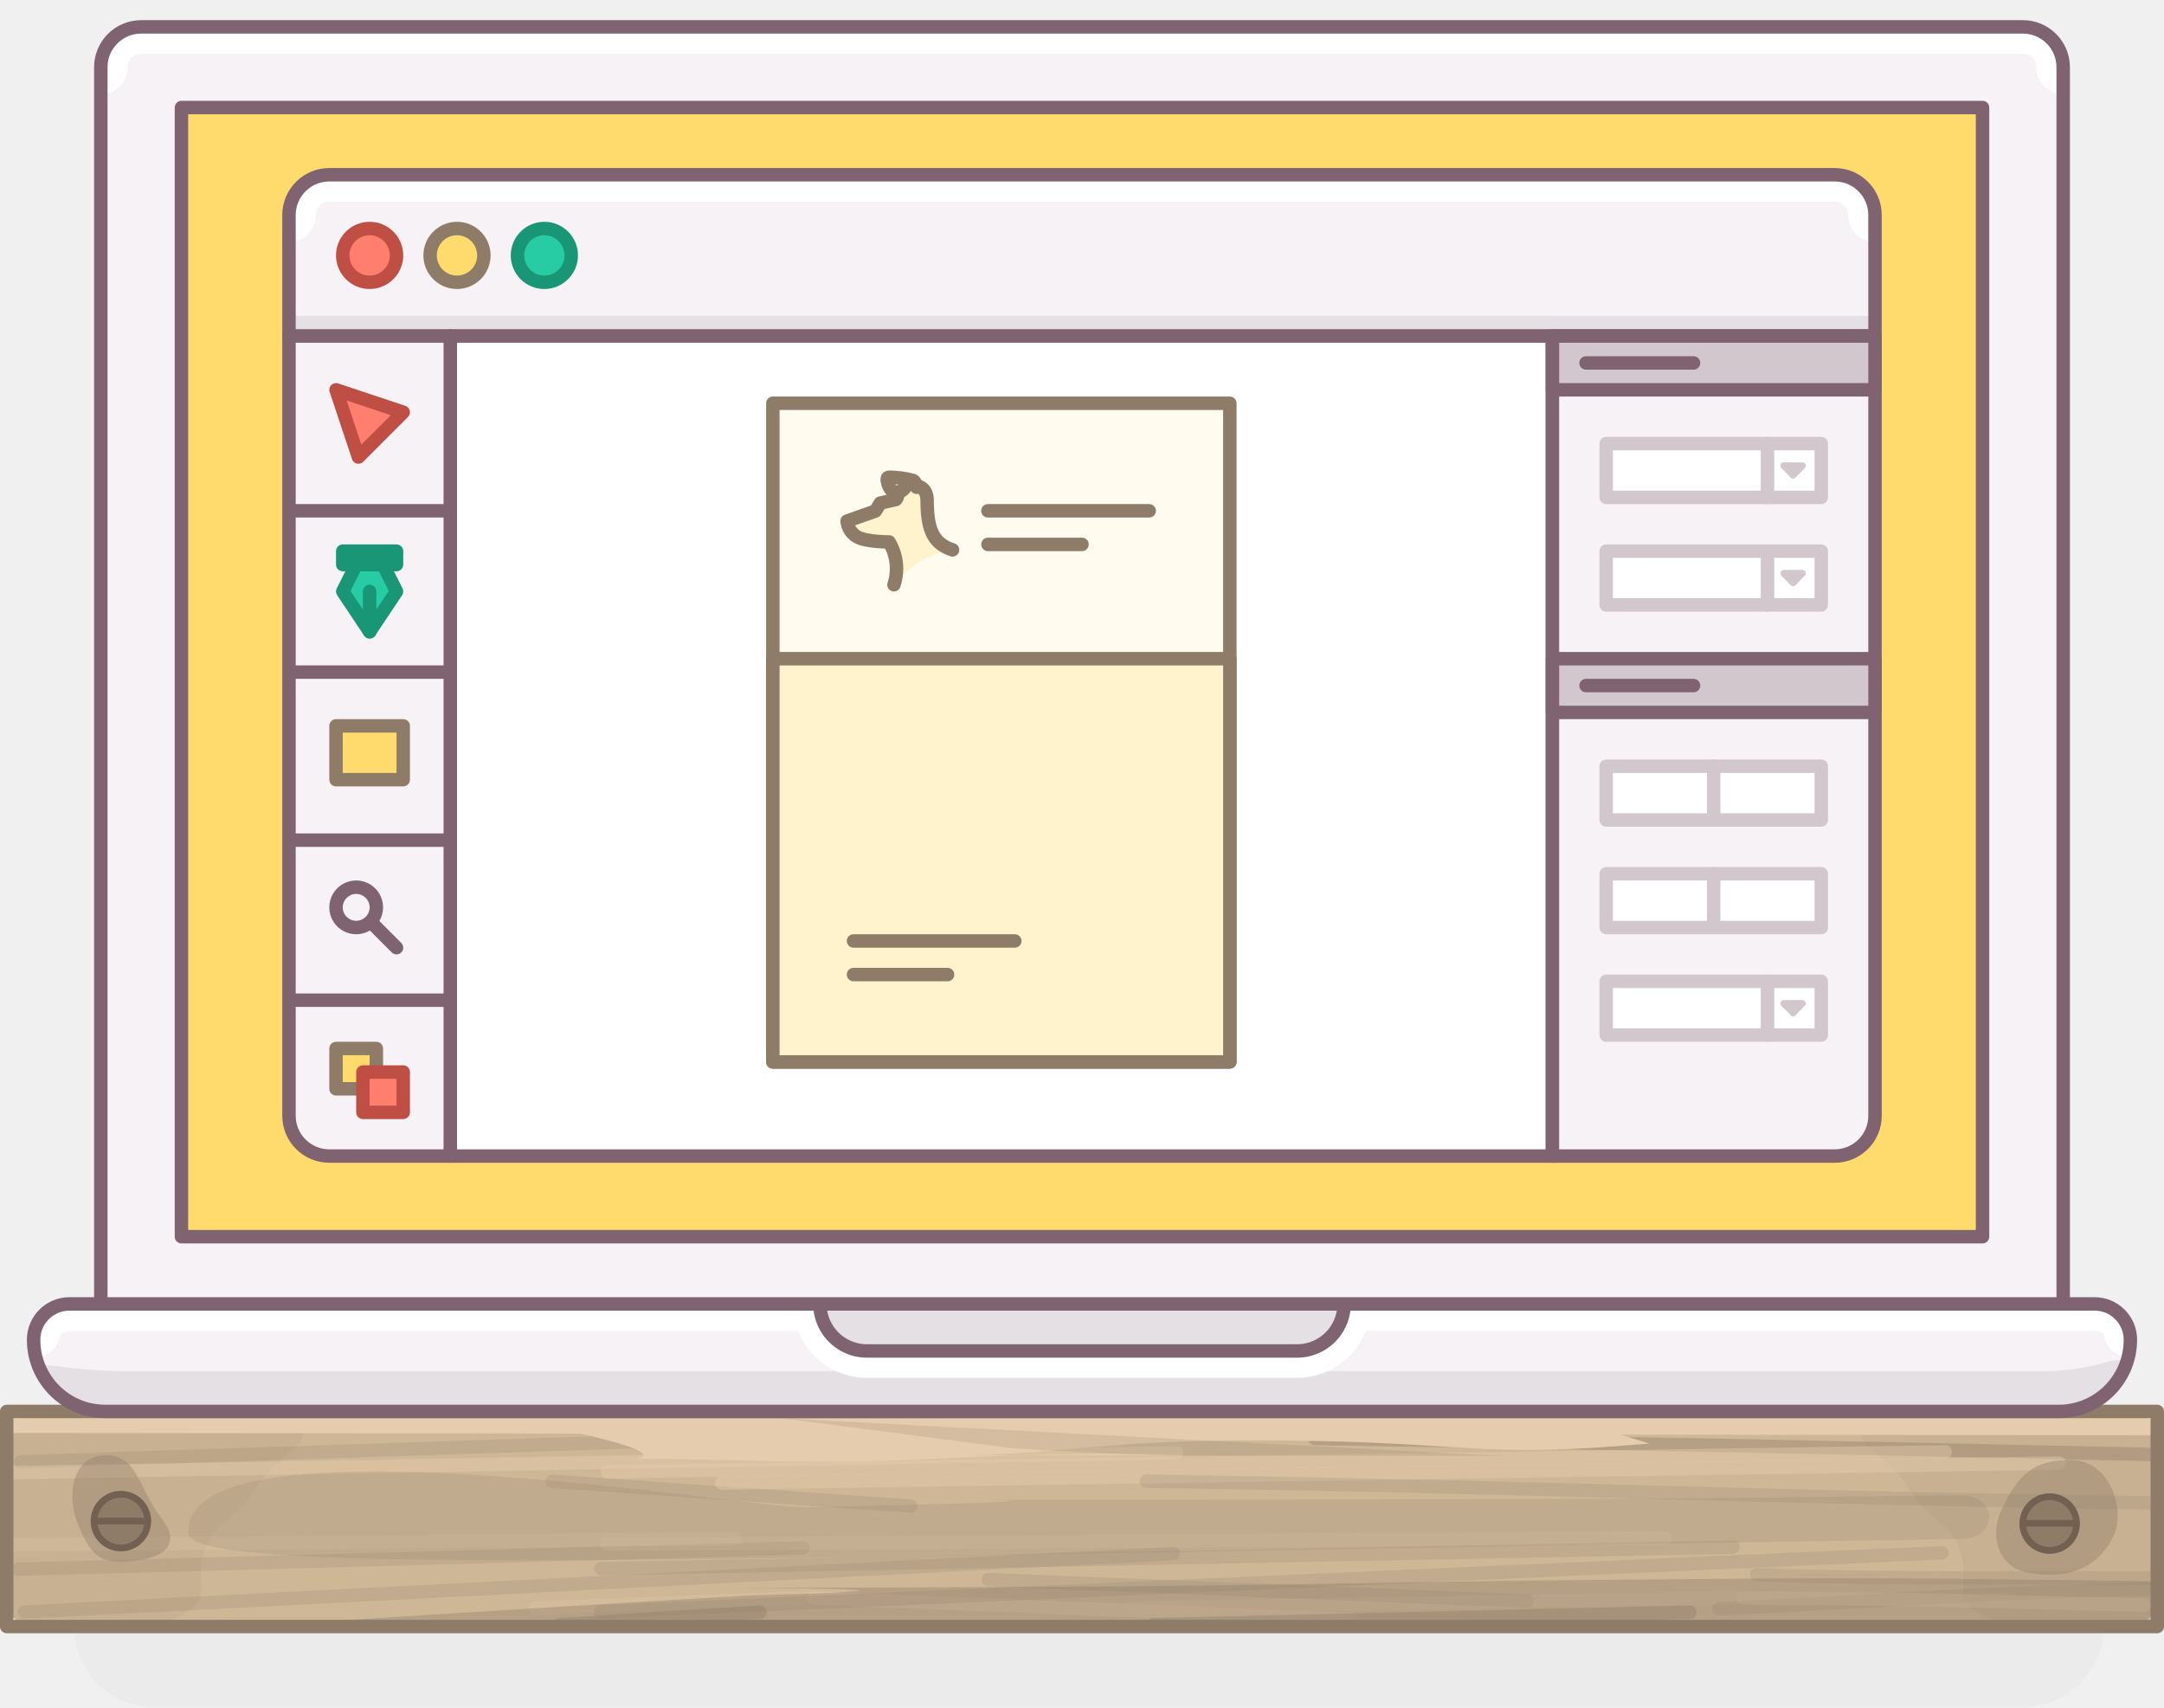
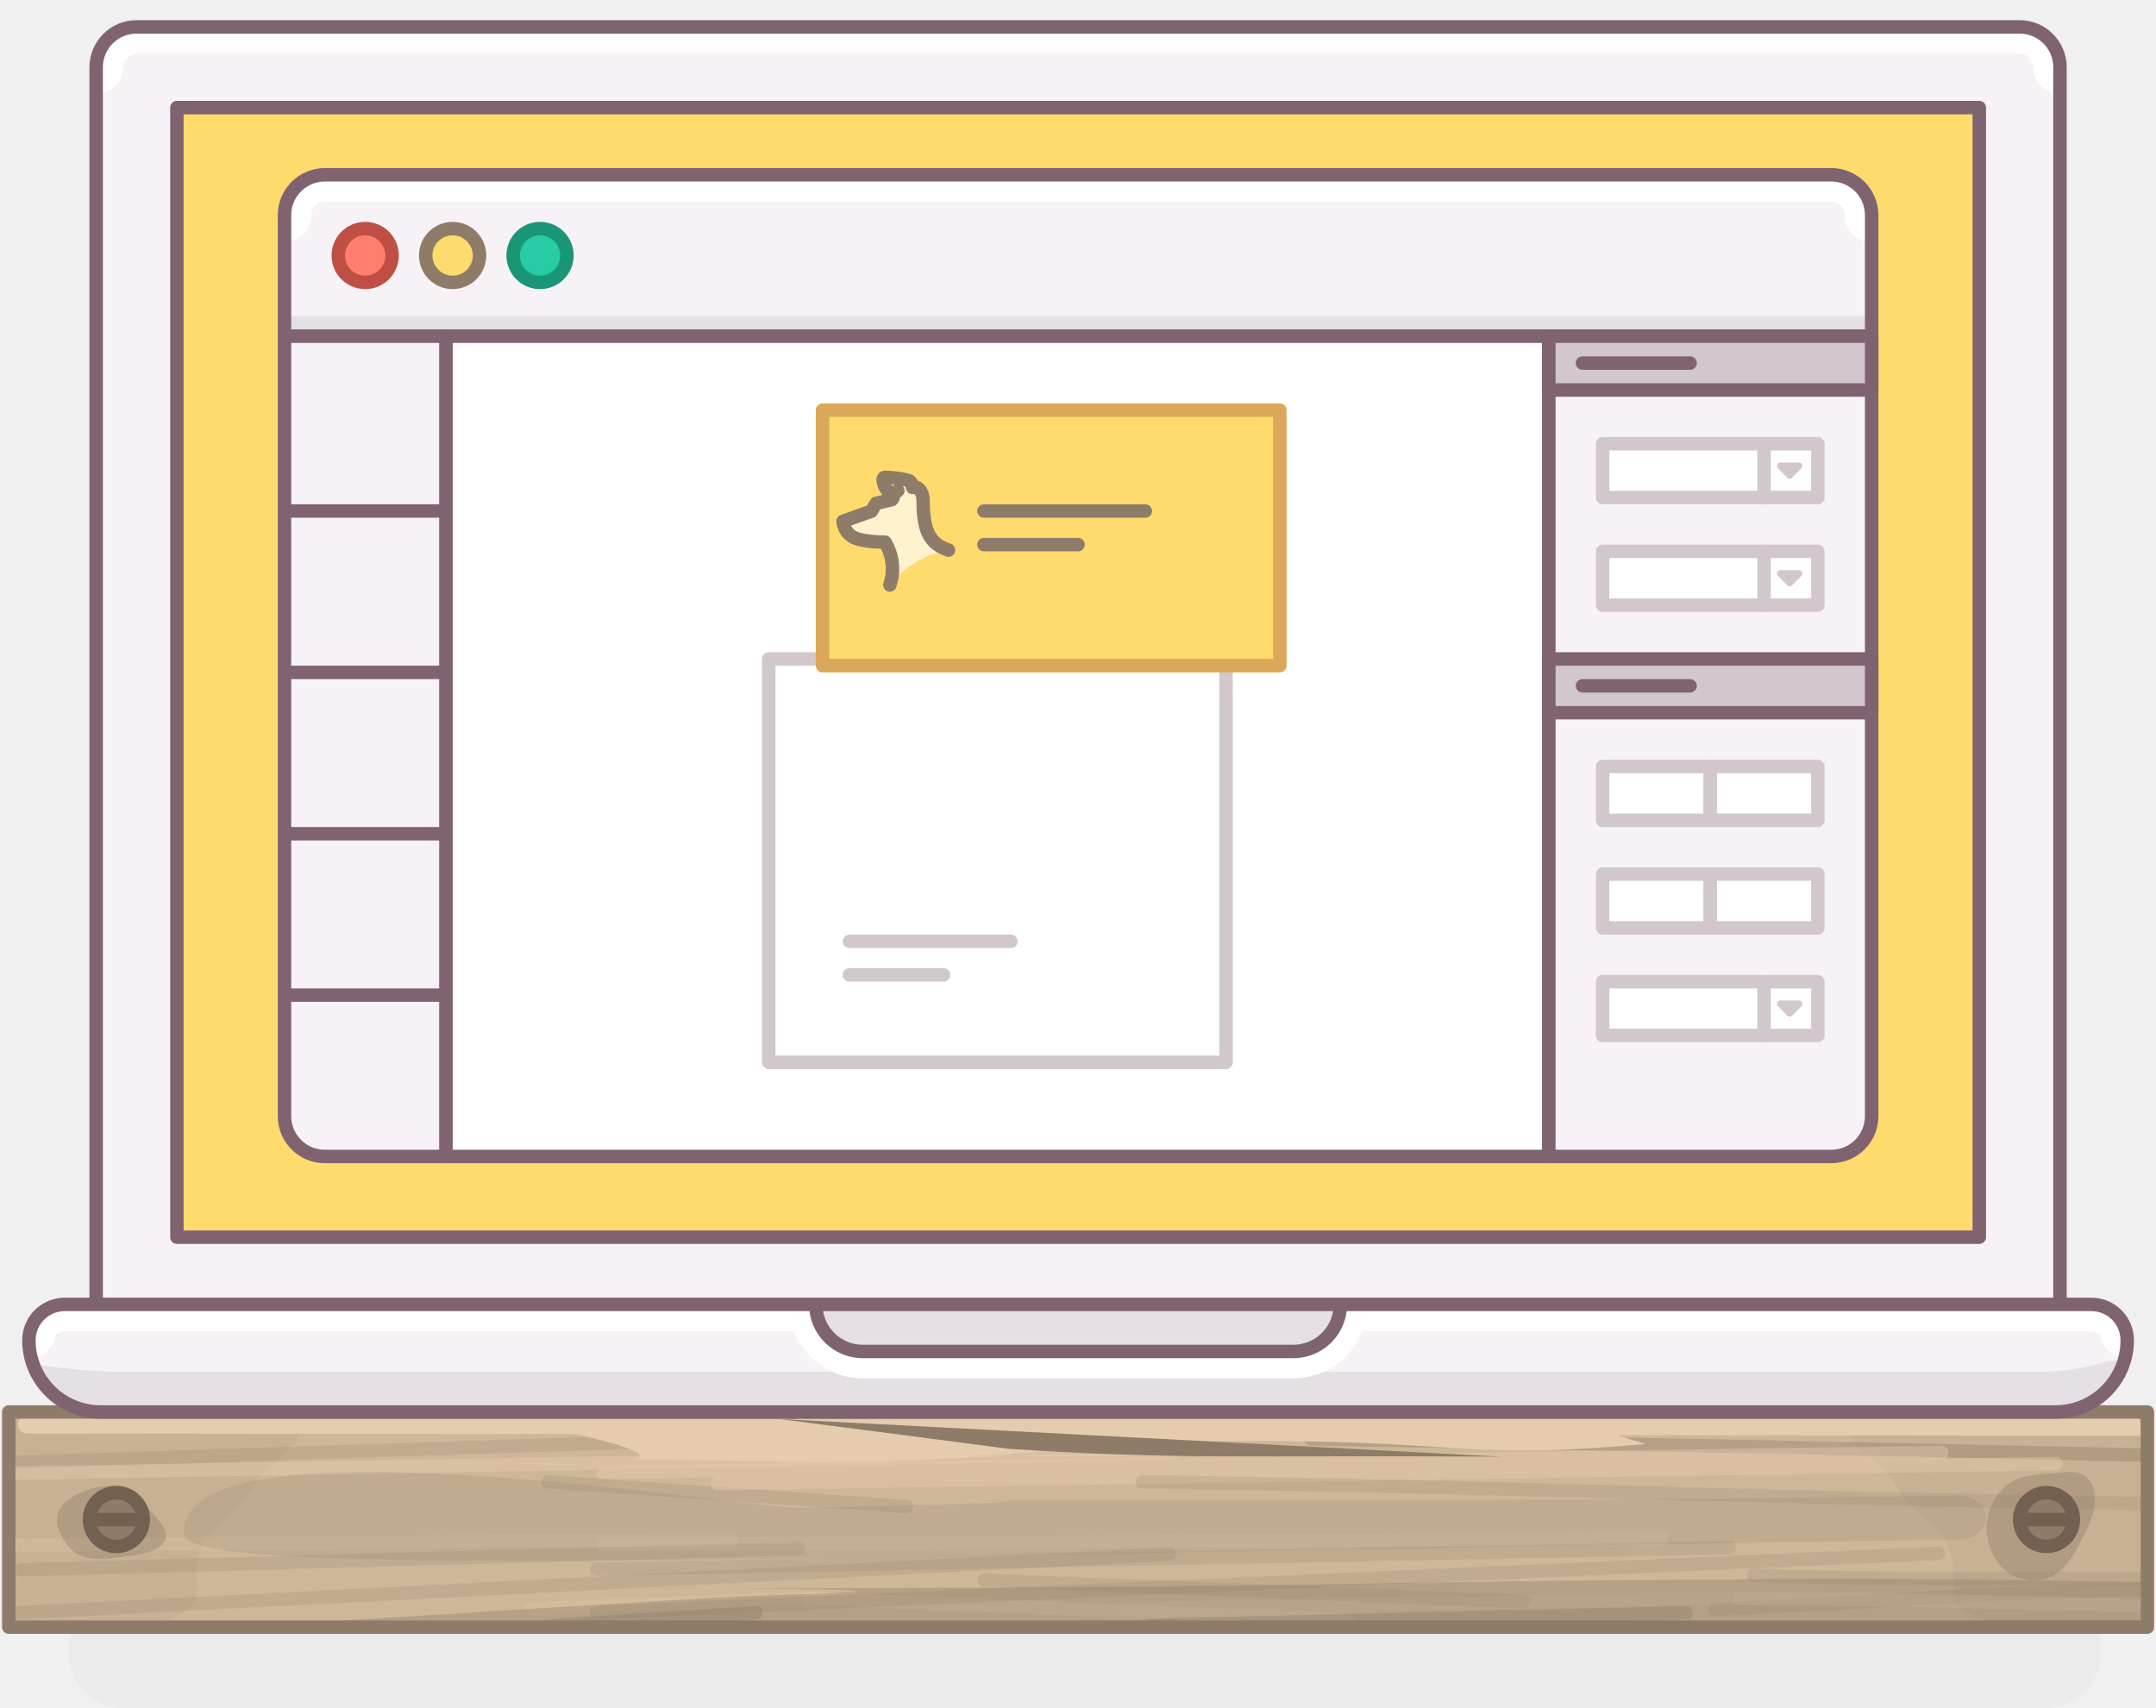
- <svg xmlns="http://www.w3.org/2000/svg" width="322" height="254" viewBox="0 0 322 254">
+ <svg xmlns="http://www.w3.org/2000/svg" width="320.578" height="254" viewBox="0 0 320.578 254">
  <defs>
    <style>
-       .a, .am, .r {
+       .a, .ak, .q {
        fill: #f7f2f5;
      }

-       .a, .ad, .af, .ao, .u, .v {
+       .a, .ac, .ad, .am, .t, .u {
        stroke: #7f6371;
      }

-       .a, .ad, .af, .ag, .ah, .ai, .ak, .am, .an, .ao, .ap, .d, .e, .f, .h, .q, .t, .u, .v, .x {
+       .a, .ac, .ad, .ae, .af, .ag, .ah, .ak, .al, .am, .an, .d, .e, .f, .h, .p, .s, .t, .u, .w {
        stroke-linecap: round;
        stroke-linejoin: round;
      }

-       .a, .ad, .af, .ag, .ai, .ak, .d, .e, .f, .h, .q, .u, .v {
+       .a, .ac, .ad, .ae, .ag, .ah, .d, .e, .f, .h, .n, .o, .p, .t, .u {
        stroke-width: 2px;
      }

      .b {
        fill: #ecebec;
      }

      .c {
        fill: #ceb797;
      }

-       .an, .ao, .ap, .d, .e, .f, .h, .p, .q, .t, .u, .x {
+       .ag, .al, .am, .an, .d, .e, .f, .h, .o, .p, .s, .t, .w {
        fill: none;
      }

-       .ai, .ak, .d, .e, .q {
+       .d, .e, .p {
        stroke: #8e7c69;
      }

-       .d, .h, .j, .m {
+       .d, .h, .l {
        opacity: 0.2;
      }

-       .e, .f, .l, .n {
+       .e, .f, .k, .m {
        opacity: 0.4;
      }

      .f, .h {
        stroke: #e5ccae;
      }

-       .g, .k, .l, .m, .o {
+       .g, .j, .k, .l, .n {
        fill: #8e7c69;
      }

      .g {
        opacity: 0.1;
      }

      .i {
        fill: #e5ccae;
      }

-       .o, .p {
+       .n, .o {
        stroke: #726051;
        stroke-miterlimit: 10;
      }

+       .r {
+         clip-path: url(#a);
+       }
+ 
+       .al, .s {
+         stroke: #fff;
+       }
+ 
      .s {
-         clip-path: url(#a);
-       }
- 
-       .an, .t {
-         stroke: #fff;
-       }
- 
-       .t {
        stroke-width: 8px;
      }

-       .aa, .v {
+       .ah, .u, .z {
        fill: #ffdb6d;
      }

+       .v {
+         clip-path: url(#b);
+       }
+ 
+       .ak, .an, .w {
+         stroke: #e5e0e3;
+       }
+ 
      .w {
-         clip-path: url(#b);
-       }
- 
-       .am, .ap, .x {
-         stroke: #e5e0e3;
+         stroke-width: 6px;
      }

      .x {
-         stroke-width: 6px;
+         fill: #ff7e6d;
      }

      .y {
-         fill: #ff7e6d;
-       }
- 
-       .z {
        fill: #bf4e45;
      }

+       .aa {
+         fill: #27cba4;
+       }
+ 
      .ab {
-         fill: #27cba4;
-       }
- 
-       .ac {
        fill: #189675;
      }

-       .ad, .ag {
+       .ac, .ae {
        fill: #fff;
      }

-       .ae {
-         fill: #7f6371;
-       }
- 
-       .af, .ah {
+       .ad, .af {
        fill: #d2c7cc;
      }

-       .ag, .ah {
+       .ae, .af, .ag {
        stroke: #d2c7cc;
      }

+       .ah {
+         stroke: #dba758;
+       }
+ 
      .ai {
-         fill: #fffbee;
-       }
- 
-       .aj, .ak {
        fill: #fff3ce;
      }

+       .aj {
+         clip-path: url(#c);
+       }
+ 
+       .ak, .an {
+         stroke-width: 12px;
+       }
+ 
      .al {
-         clip-path: url(#c);
-       }
- 
-       .am, .ap {
-         stroke-width: 12px;
-       }
- 
-       .an {
        stroke-width: 22px;
      }

-       .ao {
+       .am {
        stroke-width: 16px;
      }
    </style>
    <clipPath id="a">
-       <rect class="a" x="15" y="4" width="292" height="200" rx="6" ry="6" />
+       <rect class="a" x="14.3" y="4" width="292" height="200" rx="6" ry="6" />
    </clipPath>
    <clipPath id="b">
-       <path class="a" d="M49,26H273a6,6,0,0,1,6,6V50a0,0,0,0,1,0,0H43a0,0,0,0,1,0,0V32A6,6,0,0,1,49,26Z" />
+       <path class="a" d="M48.3,26h224a6,6,0,0,1,6,6V50a0,0,0,0,1,0,0H42.3a0,0,0,0,1,0,0V32A6,6,0,0,1,48.3,26Z" />
    </clipPath>
    <clipPath id="c">
-       <path class="a" d="M10.333,194H311.667A5.333,5.333,0,0,1,317,199.333v0A10.667,10.667,0,0,1,306.333,210H15.667A10.667,10.667,0,0,1,5,199.333v0A5.333,5.333,0,0,1,10.333,194Z" />
+       <path class="a" d="M9.633,194H310.967A5.333,5.333,0,0,1,316.3,199.333v0A10.667,10.667,0,0,1,305.633,210H14.967A10.667,10.667,0,0,1,4.3,199.333v0A5.333,5.333,0,0,1,9.633,194Z" />
    </clipPath>
  </defs>
  <g>
-     <rect class="b" x="11" y="226" width="302" height="28" rx="12" ry="12" />
-     <g>
-       <path class="c" d="M320.898,238.025q.007-.12.005-.24c-.097-6.378-.197-12.755-.074-19.132.029-1.5.044-3.036.064-4.594A4.003,4.003,0,0,0,316.894,210H5a4,4,0,0,0-4,4v24a4,4,0,0,0,4,4H316.896a4.012,4.012,0,0,0,3.993-3.82Z" />
-       <line class="d" x1="3.102" y1="217.49" x2="172.581" y2="211.943" />
-       <line class="d" x1="2.731" y1="233.473" x2="119.476" y2="230.305" />
-       <line class="d" x1="3.65" y1="239.839" x2="174.586" y2="231.143" />
-       <path class="e" d="M195.623,214.021c50.125.779,74.189,1.278,124.374,2.379" />
-       <line class="f" x1="120.975" y1="237.746" x2="201.178" y2="240.946" />
-       <line class="d" x1="147.045" y1="235.01" x2="227.249" y2="238.21" />
-       <path class="d" d="M255.793,239.346C285.85,238,289.579,237.169,319.997,236.4" />
-       <line class="d" x1="82.195" y1="220.391" x2="135.534" y2="224.083" />
-       <path class="g" d="M23.527,241.833c9.473-3.523,5.312-4.962,6.656-10.276,1.375-5.435,5.048-5.04,8.051-10.346,3.003-5.305,10.793-6.509,4.47-11.211H5.01C2.795,210,1,211.433,1,213.2v25.494c0,1.745,1.746,3.169,3.933,3.199C11.191,241.982,22.79,242.107,23.527,241.833Z" />
-       <path class="g" d="M298.53,241.833c-9.449-3.523-5.299-4.962-6.639-10.276-1.371-5.435-5.035-5.04-8.031-10.346-2.996-5.305-10.765-6.509-4.459-11.211H317c2.209,0,4,1.433,4,3.2v25.494c0,1.745-1.742,3.169-3.923,3.199C310.835,241.982,299.265,242.107,298.53,241.833Z" />
-       <line class="h" x1="79.708" y1="239.277" x2="119.937" y2="237.677" />
-       <line class="f" x1="2.025" y1="219.1" x2="175.06" y2="216.134" />
-       <line class="f" x1="107.405" y1="220.648" x2="306.44" y2="217.681" />
-       <line class="h" x1="1.981" y1="229.848" x2="109.457" y2="228.935" />
-       <path class="i" d="M320.9,213.502a3.117,3.117,0,0,0-3.107-3.17L5.01,210.003C2.796,210.001,1,211.433,1,213.2l319.899.334Z" />
-       <path class="i" d="M79.552,211.782c.923.228,2.074.489,3.471.785,32.262,6.835-11.691,3.705,26.235,4.711,29.997.796,30.538-1.129,60.621-.929s-70.171.185-40.088.385c30.079.2,30.242-2.619,60.32-2.419,29.038.193,29.285,2.769,55.322.455l-9.437-2.878Z" />
-       <line class="e" x1="83.206" y1="241.74" x2="113.076" y2="239.873" />
-       <line class="d" x1="89.421" y1="233.388" x2="257.849" y2="230.188" />
-       <line class="d" x1="89.391" y1="239.827" x2="288.959" y2="231.027" />
-       <path class="f" d="M259.347,237.746c29.215.17,30.443.415,59.648,1.054" />
-       <path class="d" d="M261.418,234.267c20.661.796,37.9.356,58.58.533" />
-       <path class="d" d="M170.568,220.391c59.14.809,89.904,2.412,149.43,3.209" />
-       <line class="h" x1="168.081" y1="239.277" x2="258.31" y2="237.677" />
-       <line class="f" x1="90.397" y1="218.984" x2="289.433" y2="216.017" />
-       <line class="h" x1="90.353" y1="229.732" x2="247.829" y2="228.818" />
-       <line class="e" x1="171.579" y1="241.74" x2="251.448" y2="239.873" />
-       <g class="j">
-         <path class="k" d="M116.443,211.027l34.27,4.454c25.056,1.651,35.295.926,73.088,1.16" />
-       </g>
-       <path class="l" d="M321,235.277s-34.544-.556-52.92-.445c-84.779.514-54.471,1.142-141.319,1.377-84.905.23,42.463-.482-13.828,1.138-6.012.173-64.127,3.853-64.127,3.853H321Z" />
-       <path class="m" d="M296,225.676c-.001-1.792-1.85-3.235-4.096-3.214-28.612.268-23.136.5-87.572.624-121.429.234-4.073-.491-84.58,1.16-8.598.176-92.837-14.374-91.713,3.926.408,6.651,82.637,3.483,263.988.805,2.208-.033,3.975-1.474,3.973-3.236Z" />
-       <g>
-         <g>
-           <g class="n">
-             <path class="k" d="M20.618,232.127c-5.534.754-6.931-.238-9.045-5.408-1.637-4.004-.924-9.546,3.362-10.13,5.534-.754,5.59,4.877,9.06,9.254C26.806,229.389,24.904,231.543,20.618,232.127Z" />
-           </g>
-           <circle class="o" cx="17.987" cy="226.317" r="4" />
-           <line class="p" x1="13.987" y1="226.317" x2="21.987" y2="226.317" />
-         </g>
-         <g>
-           <g class="n">
-             <path class="k" d="M314.449,228.606c-2.468,5.078-7.344,6.459-12.879,5.339-4.286-.867-5.611-5.492-3.699-9.425,2.468-5.078,4.616-7.327,10.263-7.299C314.057,217.25,316.36,224.673,314.449,228.606Z" />
-           </g>
-           <circle class="o" cx="304.987" cy="226.683" r="4" />
-           <line class="p" x1="301" y1="226.645" x2="309" y2="226.645" />
-         </g>
-       </g>
-       <rect class="q" x="1" y="210" width="320" height="32" />
-     </g>
-     <g>
-       <rect class="r" x="15" y="4" width="292" height="200" rx="6" ry="6" />
-       <g class="s">
-         <path class="t" d="M15,10a5.954,5.954,0,0,1,5.906-6h280.188A5.954,5.954,0,0,1,307,10" />
-       </g>
-       <rect class="u" x="15" y="4" width="292" height="200" rx="6" ry="6" />
-     </g>
-     <rect class="v" x="27" y="16" width="268" height="168" />
-     <g>
-       <path class="r" d="M49,26H273a6,6,0,0,1,6,6V50a0,0,0,0,1,0,0H43a0,0,0,0,1,0,0V32A6,6,0,0,1,49,26Z" />
-       <g class="w">
-         <path class="t" d="M43,32a5.94,5.94,0,0,1,5.878-6h224.245A5.94,5.94,0,0,1,279,32" />
-         <line class="x" x1="279" y1="50" x2="43" y2="50" />
-       </g>
-       <path class="u" d="M49,26H273a6,6,0,0,1,6,6V50a0,0,0,0,1,0,0H43a0,0,0,0,1,0,0V32A6,6,0,0,1,49,26Z" />
-     </g>
-     <g>
-       <circle class="y" cx="55" cy="38" r="4" />
-       <path class="z" d="M55,43a5,5,0,1,1,5-5A5.006,5.006,0,0,1,55,43Zm0-8a3,3,0,1,0,3,3A3.003,3.003,0,0,0,55,35Z" />
-     </g>
-     <g>
-       <circle class="aa" cx="68" cy="38" r="4" />
-       <path class="k" d="M68,43a5,5,0,1,1,5-5A5.006,5.006,0,0,1,68,43Zm0-8a3,3,0,1,0,3,3A3.003,3.003,0,0,0,68,35Z" />
-     </g>
-     <g>
-       <circle class="ab" cx="81" cy="38" r="4" />
-       <path class="ac" d="M81,43a5,5,0,1,1,5-5A5.006,5.006,0,0,1,81,43Zm0-8a3,3,0,1,0,3,3A3.003,3.003,0,0,0,81,35Z" />
-     </g>
-     <rect class="ad" x="67" y="50" width="164" height="122" />
-     <path class="a" d="M43,50H67a0,0,0,0,1,0,0V172a0,0,0,0,1,0,0H49a6,6,0,0,1-6-6V50A0,0,0,0,1,43,50Z" />
-     <path class="a" d="M231,50h48a0,0,0,0,1,0,0V166a6,6,0,0,1-6,6H231a0,0,0,0,1,0,0V50A0,0,0,0,1,231,50Z" />
-     <g>
-       <g>
-         <rect class="aa" x="50" y="156" width="6" height="6" />
-         <path class="k" d="M56,163H50a1.0 1,0,0,1-1-1v-6a1.0 1,0,0,1,1-1h6a1.0 1,0,0,1,1,1v6A1.0 1,0,0,1,56,163Zm-5-2h4v-4H51Z" />
-       </g>
-       <g>
-         <rect class="y" x="54" y="159.5" width="6" height="6" />
-         <path class="z" d="M60,166.5H54a1.0 1,0,0,1-1-1v-6a1.0 1,0,0,1,1-1h6a1.0 1,0,0,1,1,1v6A1.0 1,0,0,1,60,166.5Zm-5-2h4v-4H55Z" />
-       </g>
-     </g>
-     <g>
-       <path class="ae" d="M59,142a.997.997,0,0,1-.707-.293l-6-6A1.0 1,0,0,1,53.707,134.293l6,6A1,1,0,0,1,59,142Z" />
-       <g>
-         <circle class="r" cx="53" cy="135" r="3" />
-         <path class="ae" d="M53,139a4,4,0,1,1,4-4A4.004,4.004,0,0,1,53,139Zm0-6a2,2,0,1,0,2,2A2.002,2.002,0,0,0,53,133Z" />
-       </g>
-     </g>
-     <g>
-       <polygon class="y" points="60 61.333 50 58 53.333 68 56.667 64.667 60 61.333" />
-       <path class="z" d="M53.333,69a1.001,1.001,0,0,1-.948-.684l-3.333-10a1.0 1,0,0,1,1.265-1.265l10,3.333a1.0 1,0,0,1,.391,1.656L54.04,68.707A.999.999,0,0,1,53.333,69Zm-1.752-9.419,2.189,6.568,4.378-4.378Z" />
-     </g>
-     <g>
-       <rect class="aa" x="50" y="108" width="10" height="8" />
-       <path class="k" d="M60,117H50a1.0 1,0,0,1-1-1v-8a1.0 1,0,0,1,1-1H60a1.0 1,0,0,1,1,1v8A1.0 1,0,0,1,60,117Zm-9-2h8v-6H51Z" />
-     </g>
-     <line class="u" x1="43.75" y1="76" x2="66.308" y2="76" />
-     <line class="u" x1="43.75" y1="100" x2="66.308" y2="100" />
-     <line class="u" x1="43.75" y1="125" x2="66.308" y2="125" />
-     <line class="u" x1="43.75" y1="148.808" x2="66.308" y2="148.808" />
-     <g>
-       <g>
-         <g>
-           <polygon class="ab" points="53 84 57 84 59 88 55 94 51 88 53 84" />
-           <path class="ac" d="M55,95a1,1,0,0,1-.832-.445l-4-6a1,1,0,0,1-.062-1.002l2-4A1,1,0,0,1,53,83h4a1,1,0,0,1,.895.553l2,4a1,1,0,0,1-.062,1.002l-4,6A1,1,0,0,1,55,95Zm-2.846-7.072L55,92.197l2.846-4.269L56.382,85H53.618Z" />
-         </g>
-         <g>
-           <rect class="ab" x="51" y="82" width="8" height="2" />
-           <path class="ac" d="M59,85H51a1.0 1,0,0,1-1-1V82a1.0 1,0,0,1,1-1h8a1.0 1,0,0,1,1,1v2A1.0 1,0,0,1,59,85Zm-7-2h0Z" />
-         </g>
-       </g>
-       <path class="ac" d="M55,95a1.0 1,0,0,1-1-1V88a1,1,0,0,1,2,0v6A1.0 1,0,0,1,55,95Z" />
-     </g>
-     <g>
-       <rect class="af" x="231" y="50" width="48" height="8" />
-       <line class="u" x1="236" y1="54" x2="252" y2="54" />
-     </g>
-     <g>
-       <rect class="af" x="231" y="98" width="48" height="8" />
-       <line class="u" x1="236" y1="102" x2="252" y2="102" />
-     </g>
-     <rect class="ag" x="239" y="114" width="16" height="8" />
-     <rect class="ag" x="255" y="114" width="16" height="8" />
-     <rect class="ag" x="239" y="130" width="16" height="8" />
-     <rect class="ag" x="255" y="130" width="16" height="8" />
-     <g>
-       <rect class="ag" x="239" y="66" width="32" height="8" />
-       <line class="ag" x1="263" y1="66" x2="263" y2="74" />
-       <polygon class="ah" points="268.195 69.293 266.808 70.707 265.421 69.293 268.195 69.293" />
-     </g>
-     <g>
-       <rect class="ag" x="239" y="82" width="32" height="8" />
-       <line class="ag" x1="263" y1="82" x2="263" y2="90" />
-       <polygon class="ah" points="268.195 85.293 266.808 86.707 265.421 85.293 268.195 85.293" />
-     </g>
-     <g>
-       <rect class="ag" x="239" y="146" width="32" height="8" />
-       <line class="ag" x1="263" y1="146" x2="263" y2="154" />
-       <polygon class="ah" points="268.195 149.293 266.808 150.707 265.421 149.293 268.195 149.293" />
-     </g>
-     <g>
-       <rect class="ai" x="115" y="60" width="68" height="98" />
-       <g>
-         <g>
-           <path class="aj" d="M141.738,81.815c-2.591-.877-3.778-2.543-3.778-7.259,0-2.279-1.598-2.222-1.598-2.222l-.004.001a1.115,1.115,0,0,0-.531-.862A14.267,14.267,0,0,0,132.347,71c-.412,0-.4.351-.221.946.095.313.406,1.276,1.184,1.276.594.419,0,1.098,0,1.098l-2.325.531-.726,1.185-4.214,1.49a3.034,3.034,0,0,0,1.407,2.302c1.355.825,4.84.801,4.84.801A7.667,7.667,0,0,1,133.02,87,14.199,14.199,0,0,1,141.738,81.815Z" />
-           <g>
-             <path class="ai" d="M141.738,81.815c-2.591-.877-3.778-2.543-3.778-7.259,0-2.279-1.598-2.222-1.598-2.222" />
-             <path class="q" d="M134.201,72.987a1.774,1.774,0,0,0,.522-.487" />
-             <path class="q" d="M136.394,72.5c-.084-.498-.245-.893-.568-1.027A14.266,14.266,0,0,0,132.347,71c-.412,0-.4.351-.221.946.095.313.406,1.276,1.184,1.276a1.701,1.701,0,0,0,.891-.236" />
-             <path class="q" d="M133.02,87a7.668,7.668,0,0,0-.727-6.37s-3.485.024-4.84-.801a3.035,3.035,0,0,1-1.408-2.302L130.259,76.037l.727-1.185,2.325-.531s.594-.68 0-1.098" />
-           </g>
-         </g>
-         <line class="q" x1="147" y1="76" x2="171" y2="76" />
-         <line class="q" x1="147" y1="81" x2="161" y2="81" />
-       </g>
-       <rect class="ak" x="115" y="98" width="68" height="60" />
-       <g>
-         <line class="q" x1="127" y1="140" x2="151" y2="140" />
-         <line class="q" x1="127" y1="145" x2="141" y2="145" />
-       </g>
-     </g>
-     <g>
-       <path class="r" d="M10.333,194H311.667A5.333,5.333,0,0,1,317,199.333v0A10.667,10.667,0,0,1,306.333,210H15.667A10.667,10.667,0,0,1,5,199.333v0A5.333,5.333,0,0,1,10.333,194Z" />
-       <g class="al">
-         <path class="am" d="M315.278,208.371A40.309,40.309,0,0,1,305.143,210H16.857A90.589,90.589,0,0,1,6.7,209.086" />
-         <path class="t" d="M5,198c0-2.209,2.667-4,5.956-4H311.044C314.333,194,317,195.791,317,198" />
-         <line class="an" x1="129" y1="194" x2="193" y2="194" />
-         <line class="ao" x1="129" y1="194" x2="193" y2="194" />
-         <line class="ap" x1="129" y1="194" x2="193" y2="194" />
-       </g>
-       <path class="u" d="M10.333,194H311.667A5.333,5.333,0,0,1,317,199.333v0A10.667,10.667,0,0,1,306.333,210H15.667A10.667,10.667,0,0,1,5,199.333v0A5.333,5.333,0,0,1,10.333,194Z" />
+     <g>
+       <rect class="b" x="10.3" y="226" width="302" height="28" rx="8" ry="8" />
+       <rect class="c" x="1.3" y="210" width="318" height="32" />
+       <line class="d" x1="2.402" y1="217.49" x2="171.881" y2="211.943" />
+       <line class="d" x1="3.031" y1="233.473" x2="118.776" y2="230.305" />
+       <line class="d" x1="2.95" y1="239.839" x2="173.887" y2="231.143" />
+       <path class="e" d="M194.923,214.021c50.125.779,73.192,1.278,123.377,2.379" />
+       <line class="f" x1="120.275" y1="237.746" x2="200.478" y2="240.946" />
+       <line class="d" x1="146.346" y1="235.01" x2="226.549" y2="238.21" />
+       <path class="d" d="M255.093,239.346C285.15,238,287.882,237.169,318.3,236.4" />
+       <line class="d" x1="81.495" y1="220.391" x2="134.834" y2="224.083" />
+       <path class="g" d="M22.827,241.833c9.473-3.523,5.312-4.962,6.656-10.276,1.375-5.435,5.048-5.04,8.051-10.346,3.003-5.305,10.793-6.509,4.47-11.211H4.31C2.095,210,1.3,211.433,1.3,213.2v25.494c0,1.745.746,3.169,2.933,3.199C10.491,241.982,22.09,242.107,22.827,241.833Z" />
+       <path class="g" d="M296.83,241.833c-9.449-3.523-5.299-4.962-6.639-10.276-1.371-5.435-5.035-5.04-8.031-10.346-2.996-5.305-10.765-6.509-4.459-11.211H315.3c2.209,0,4,1.433,4,3.2v25.494c0,1.745-1.742,3.169-3.923,3.199C309.135,241.982,297.565,242.107,296.83,241.833Z" />
+       <line class="h" x1="79.008" y1="239.277" x2="119.237" y2="237.677" />
+       <line class="f" x1="2.325" y1="219.1" x2="174.36" y2="216.134" />
+       <line class="f" x1="106.705" y1="220.648" x2="305.74" y2="217.681" />
+       <line class="h" x1="2.281" y1="229.848" x2="108.757" y2="228.935" />
+       <path class="i" d="M318.3,211.773a1.416,1.416,0,0,0-1.41-1.44L5.317,210.003a2.766,2.766,0,0,0-2.409,1.051,1.365,1.365,0,0,0,1.112,2.147l314.257.332Z" />
+       <path class="i" d="M78.852,211.782c.923.228,2.074.489,3.471.785,32.262,6.835-11.691,3.705,26.235,4.711,29.997.796,30.538-1.129,60.621-.929s-70.171.185-40.088.385c30.079.2,30.242-2.619,60.32-2.419,29.038.193,29.285,2.769,55.322.455l-9.437-2.878Z" />
+       <line class="e" x1="82.506" y1="241.74" x2="112.376" y2="239.873" />
+       <line class="d" x1="88.721" y1="233.388" x2="257.149" y2="230.188" />
+       <line class="d" x1="88.691" y1="239.827" x2="288.259" y2="231.027" />
+       <path class="f" d="M258.647,237.746c29.215.17,30.443.415,59.648,1.054" />
+       <path class="d" d="M260.718,234.267c20.661.796,36.902.356,57.582.533" />
+       <path class="d" d="M169.868,220.391C229.007,221.2,258.774,222.802,318.3,223.6" />
+       <line class="h" x1="167.381" y1="239.277" x2="257.61" y2="237.677" />
+       <line class="f" x1="89.697" y1="218.984" x2="288.733" y2="216.017" />
+       <line class="h" x1="89.654" y1="229.732" x2="247.129" y2="228.818" />
+       <line class="e" x1="170.879" y1="241.74" x2="250.748" y2="239.873" />
+       <path class="j" d="M115.743,211.027l34.27,4.454c25.056,1.651,35.295.926,73.088,1.16" />
+       <path class="k" d="M318.3,235.277s-32.544-.556-50.92-.445c-84.779.514-54.471,1.142-141.319,1.377-84.905.23,42.463-.482-13.828,1.138-6.012.173-64.127,3.853-64.127,3.853H318.3Z" />
+       <path class="l" d="M295.3,225.676c-.001-1.792-1.85-3.235-4.096-3.214-28.612.268-23.136.5-87.572.624-121.429.234-4.073-.491-84.58,1.16-8.598.176-92.837-14.374-91.713,3.926.408,6.651,82.637,3.483,263.988.805,2.208-.033,3.975-1.474,3.973-3.236Z" />
+       <g class="m">
+         <path class="j" d="M19.81,231.334c-5.534.754-8.951,1.42-11.048-3.757-1.459-3.603,2.693-6.007,6.544-6.532,4.889-.666,4.78,1.157,8.085,4.821C26.205,228.985,24.096,230.75,19.81,231.334Z" />
+       </g>
+       <circle class="n" cx="17.3" cy="226" r="4" />
+       <line class="o" x1="13.3" y1="226" x2="21.3" y2="226" />
+       <g class="m">
+         <path class="j" d="M310.489,227.022c-2.468,5.078-4.26,8.914-9.795,7.794-4.286-.867-6.535-6.897-4.623-10.83,2.468-5.078,5.67-4.485,11.289-5.042C311.716,218.513,312.4,223.089,310.489,227.022Z" />
+       </g>
+       <circle class="n" cx="304.3" cy="226" r="4" />
+       <line class="o" x1="300.3" y1="226" x2="308.3" y2="226" />
+       <rect class="p" x="1.3" y="210" width="318" height="32" />
+     </g>
+     <g>
+       <rect class="q" x="14.3" y="4" width="292" height="200" rx="6" ry="6" />
+       <g class="r">
+         <path class="s" d="M14.3,10a5.954,5.954,0,0,1,5.906-6h280.188A5.954,5.954,0,0,1,306.3,10" />
+       </g>
+       <rect class="t" x="14.3" y="4" width="292" height="200" rx="6" ry="6" />
+     </g>
+     <rect class="u" x="26.3" y="16" width="268" height="168" />
+     <g>
+       <path class="q" d="M48.3,26h224a6,6,0,0,1,6,6V50a0,0,0,0,1,0,0H42.3a0,0,0,0,1,0,0V32A6,6,0,0,1,48.3,26Z" />
+       <g class="v">
+         <path class="s" d="M42.3,32a5.94,5.94,0,0,1,5.878-6h224.245A5.94,5.94,0,0,1,278.3,32" />
+         <line class="w" x1="278.3" y1="50" x2="42.3" y2="50" />
+       </g>
+       <path class="t" d="M48.3,26h224a6,6,0,0,1,6,6V50a0,0,0,0,1,0,0H42.3a0,0,0,0,1,0,0V32A6,6,0,0,1,48.3,26Z" />
+     </g>
+     <circle class="x" cx="54.3" cy="38" r="4" />
+     <path class="y" d="M54.3,43a5,5,0,1,1,5-5A5.006,5.006,0,0,1,54.3,43Zm0-8a3,3,0,1,0,3,3A3.003,3.003,0,0,0,54.3,35Z" />
+     <circle class="z" cx="67.3" cy="38" r="4" />
+     <path class="j" d="M67.3,43a5,5,0,1,1,5-5A5.006,5.006,0,0,1,67.3,43Zm0-8a3,3,0,1,0,3,3A3.003,3.003,0,0,0,67.3,35Z" />
+     <circle class="aa" cx="80.3" cy="38" r="4" />
+     <path class="ab" d="M80.3,43a5,5,0,1,1,5-5A5.006,5.006,0,0,1,80.3,43Zm0-8a3,3,0,1,0,3,3A3.003,3.003,0,0,0,80.3,35Z" />
+     <rect class="ac" x="66.3" y="50" width="164" height="122" />
+     <path class="a" d="M42.3,50h24a0,0,0,0,1,0,0V172a0,0,0,0,1,0,0h-18a6,6,0,0,1-6-6V50A0,0,0,0,1,42.3,50Z" />
+     <path class="a" d="M230.3,50h48a0,0,0,0,1,0,0V166a6,6,0,0,1-6,6h-42a0,0,0,0,1,0,0V50A0,0,0,0,1,230.3,50Z" />
+     <circle class="q" cx="52.3" cy="135" r="3" />
+     <line class="t" x1="43.05" y1="76" x2="65.608" y2="76" />
+     <line class="t" x1="43.05" y1="100" x2="65.608" y2="100" />
+     <line class="t" x1="42.3" y1="124" x2="65.3" y2="124" />
+     <line class="t" x1="42.3" y1="148" x2="65.3" y2="148" />
+     <rect class="ad" x="230.3" y="50" width="48" height="8" />
+     <line class="t" x1="235.3" y1="54" x2="251.3" y2="54" />
+     <rect class="ad" x="230.3" y="98" width="48" height="8" />
+     <line class="t" x1="235.3" y1="102" x2="251.3" y2="102" />
+     <rect class="ae" x="238.3" y="114" width="16" height="8" />
+     <rect class="ae" x="254.3" y="114" width="16" height="8" />
+     <rect class="ae" x="238.3" y="130" width="16" height="8" />
+     <rect class="ae" x="254.3" y="130" width="16" height="8" />
+     <rect class="ae" x="238.3" y="66" width="32" height="8" />
+     <line class="ae" x1="262.3" y1="66" x2="262.3" y2="74" />
+     <polygon class="af" points="267.495 69.293 266.108 70.707 264.721 69.293 267.495 69.293" />
+     <rect class="ae" x="238.3" y="82" width="32" height="8" />
+     <line class="ae" x1="262.3" y1="82" x2="262.3" y2="90" />
+     <polygon class="af" points="267.495 85.293 266.108 86.707 264.721 85.293 267.495 85.293" />
+     <rect class="ae" x="238.3" y="146" width="32" height="8" />
+     <line class="ae" x1="262.3" y1="146" x2="262.3" y2="154" />
+     <polygon class="af" points="267.495 149.293 266.108 150.707 264.721 149.293 267.495 149.293" />
+     <path class="p" d="M133.501,72.987a1.774,1.774,0,0,0,.522-.487" />
+     <rect class="ae" x="114.3" y="98" width="68" height="60" />
+     <line class="ag" x1="126.3" y1="140" x2="150.3" y2="140" />
+     <rect class="ah" x="122.3" y="61" width="68" height="38" />
+     <path class="ai" d="M141.038,81.815c-2.591-.877-3.778-2.543-3.778-7.259,0-2.279-1.598-2.222-1.598-2.222l-.004.001a1.115,1.115,0,0,0-.531-.862A14.267,14.267,0,0,0,131.647,71c-.412,0-.4.351-.221.946.095.313.406,1.276,1.184,1.276.594.419,0,1.098,0,1.098l-2.325.531-.726,1.185-4.214,1.49a3.034,3.034,0,0,0,1.407,2.302c1.355.825,4.84.801,4.84.801A7.667,7.667,0,0,1,132.32,87,14.199,14.199,0,0,1,141.038,81.815Z" />
+     <path class="p" d="M141.038,81.815c-2.591-.877-3.778-2.543-3.778-7.259,0-2.279-1.598-2.222-1.598-2.222" />
+     <line class="ag" x1="126.3" y1="145" x2="140.3" y2="145" />
+     <path class="p" d="M135.694,72.5c-.084-.498-.245-.893-.568-1.027A14.266,14.266,0,0,0,131.647,71c-.412,0-.4.351-.221.946.095.313.406,1.276,1.184,1.276a1.701,1.701,0,0,0,.891-.236" />
+     <path class="p" d="M132.32,87a7.668,7.668,0,0,0-.727-6.37s-3.485.024-4.84-.801a3.035,3.035,0,0,1-1.408-2.302l4.214-1.49.727-1.185,2.325-.531s.594-.68 0-1.098" />
+     <line class="p" x1="146.3" y1="76" x2="170.3" y2="76" />
+     <line class="p" x1="146.3" y1="81" x2="160.3" y2="81" />
+     <g>
+       <path class="q" d="M9.633,194H310.967A5.333,5.333,0,0,1,316.3,199.333v0A10.667,10.667,0,0,1,305.633,210H14.967A10.667,10.667,0,0,1,4.3,199.333v0A5.333,5.333,0,0,1,9.633,194Z" />
+       <g class="aj">
+         <path class="ak" d="M314.578,208.371A40.309,40.309,0,0,1,304.443,210H16.157A90.589,90.589,0,0,1,6,209.086" />
+         <path class="s" d="M4.3,198c0-2.209,2.667-4,5.956-4H310.344c3.289,0,5.956,1.791,5.956,4" />
+         <line class="al" x1="128.3" y1="194" x2="192.3" y2="194" />
+         <line class="am" x1="128.3" y1="194" x2="192.3" y2="194" />
+         <line class="an" x1="128.3" y1="194" x2="192.3" y2="194" />
+       </g>
+       <path class="t" d="M9.633,194H310.967A5.333,5.333,0,0,1,316.3,199.333v0A10.667,10.667,0,0,1,305.633,210H14.967A10.667,10.667,0,0,1,4.3,199.333v0A5.333,5.333,0,0,1,9.633,194Z" />
    </g>
  </g>
</svg>
